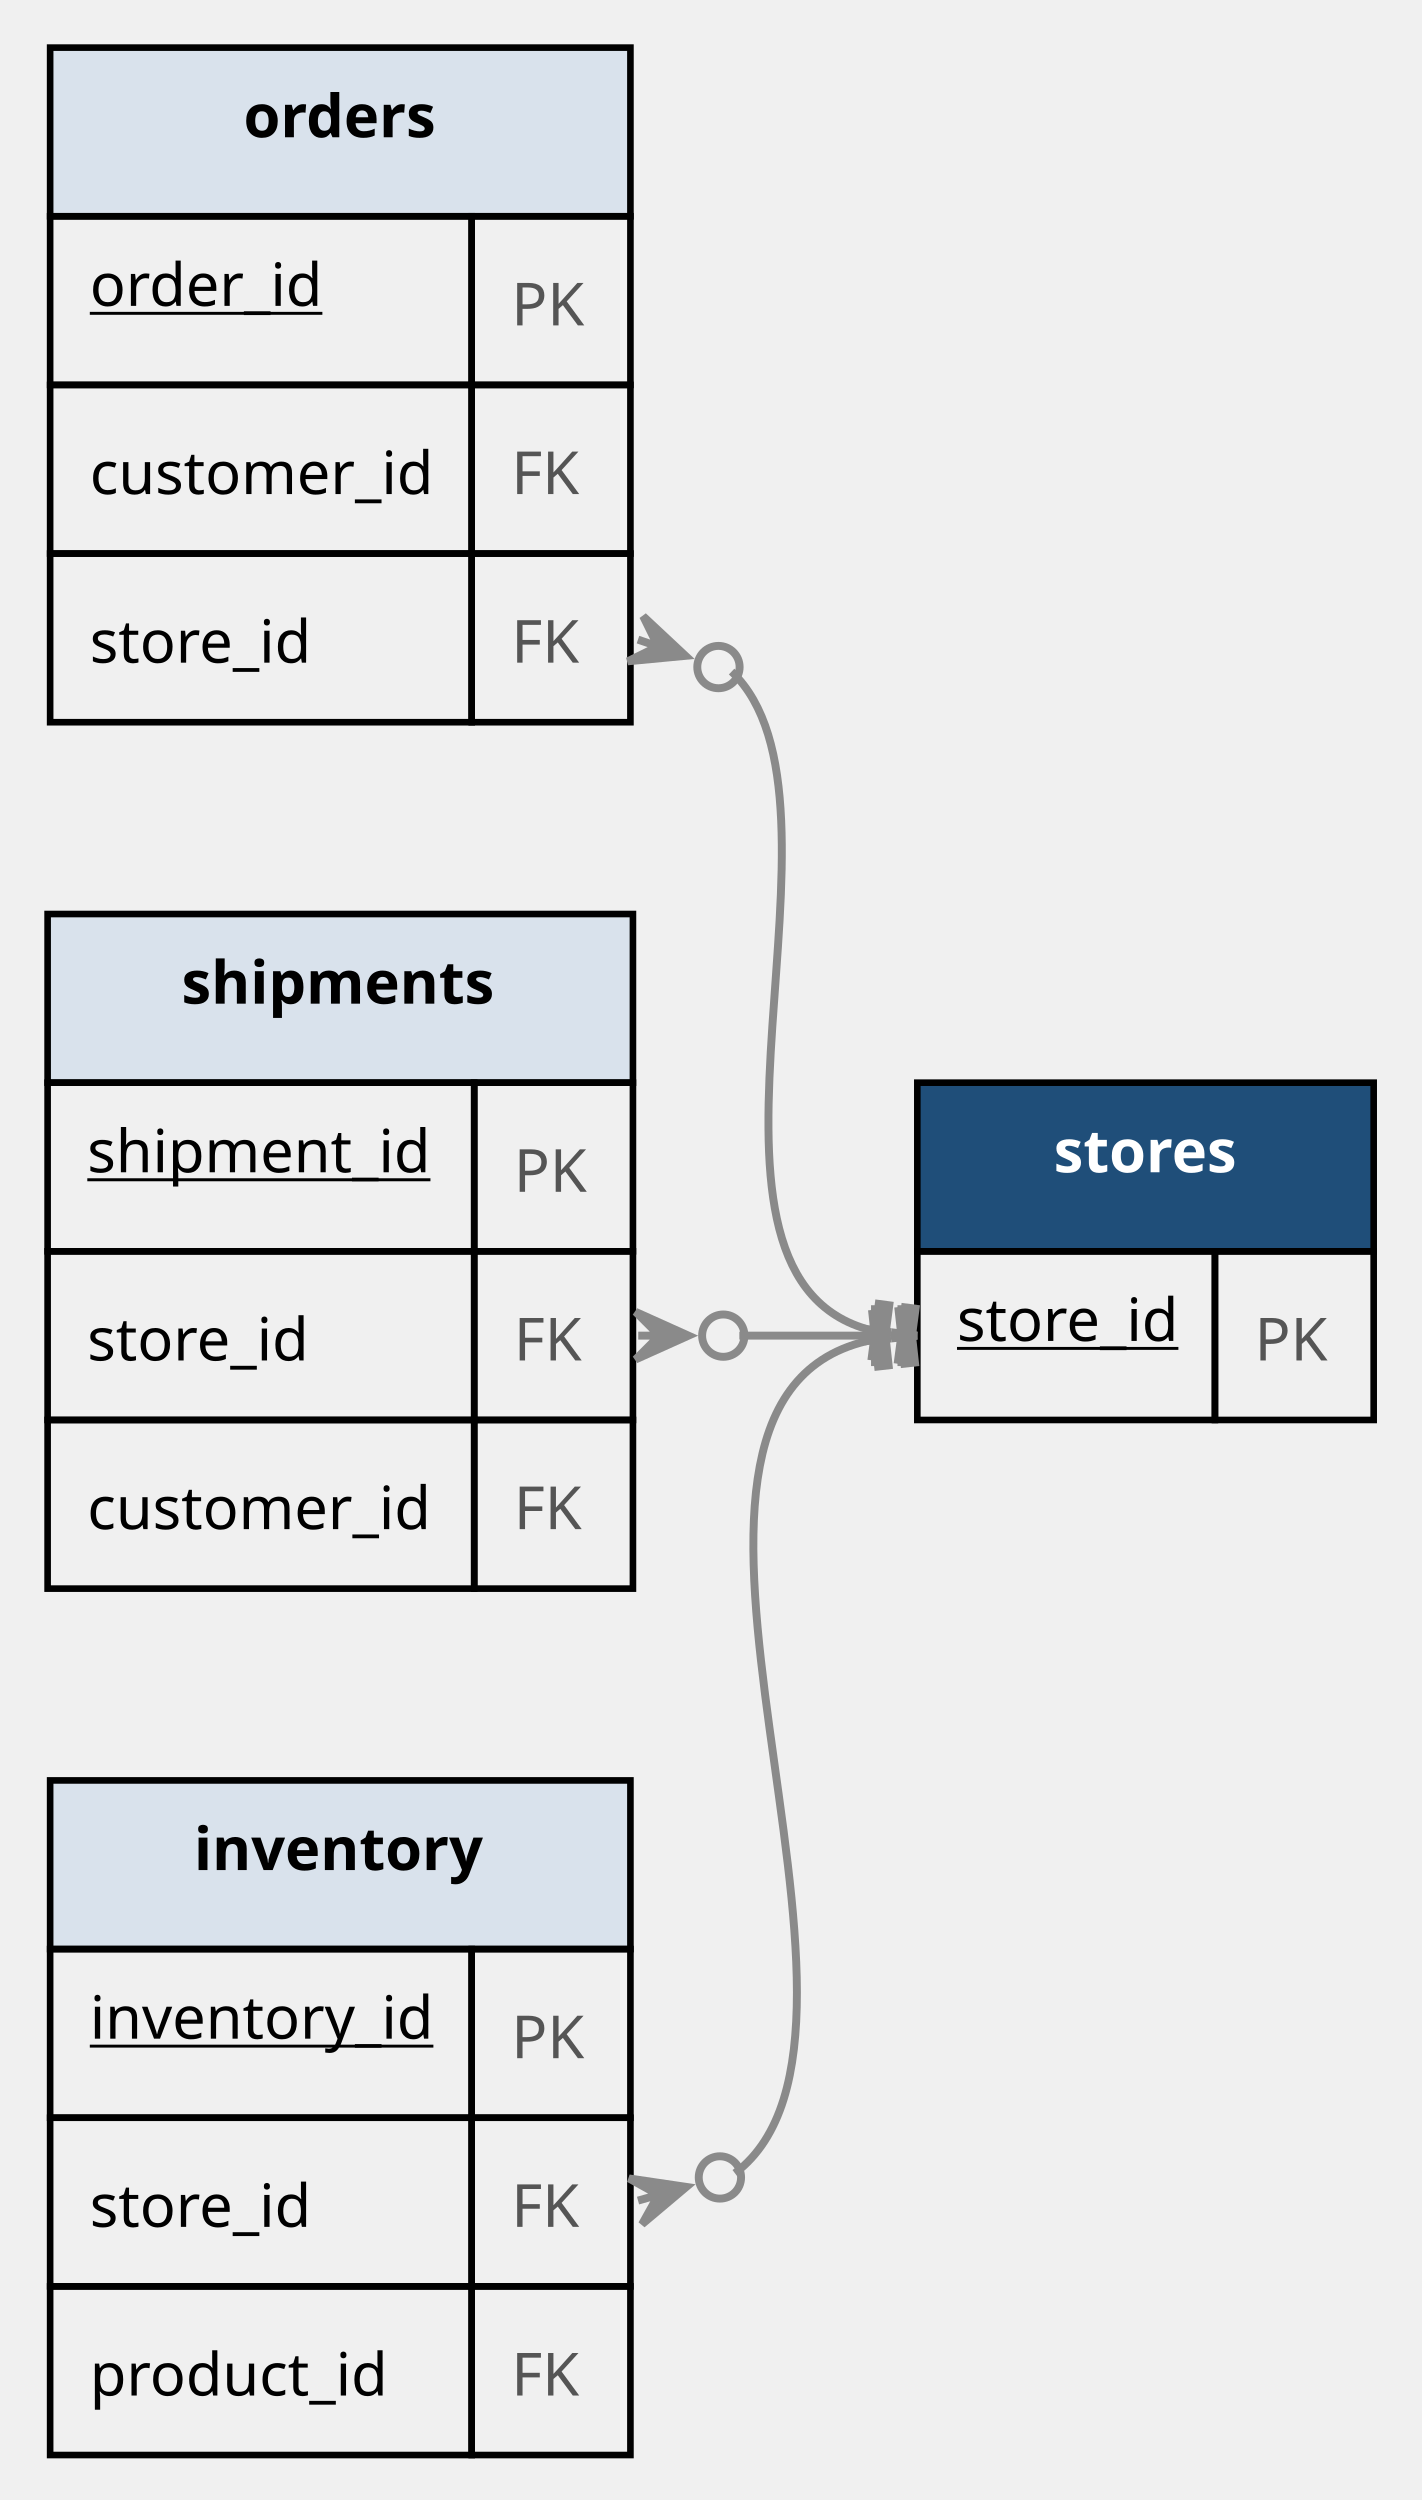
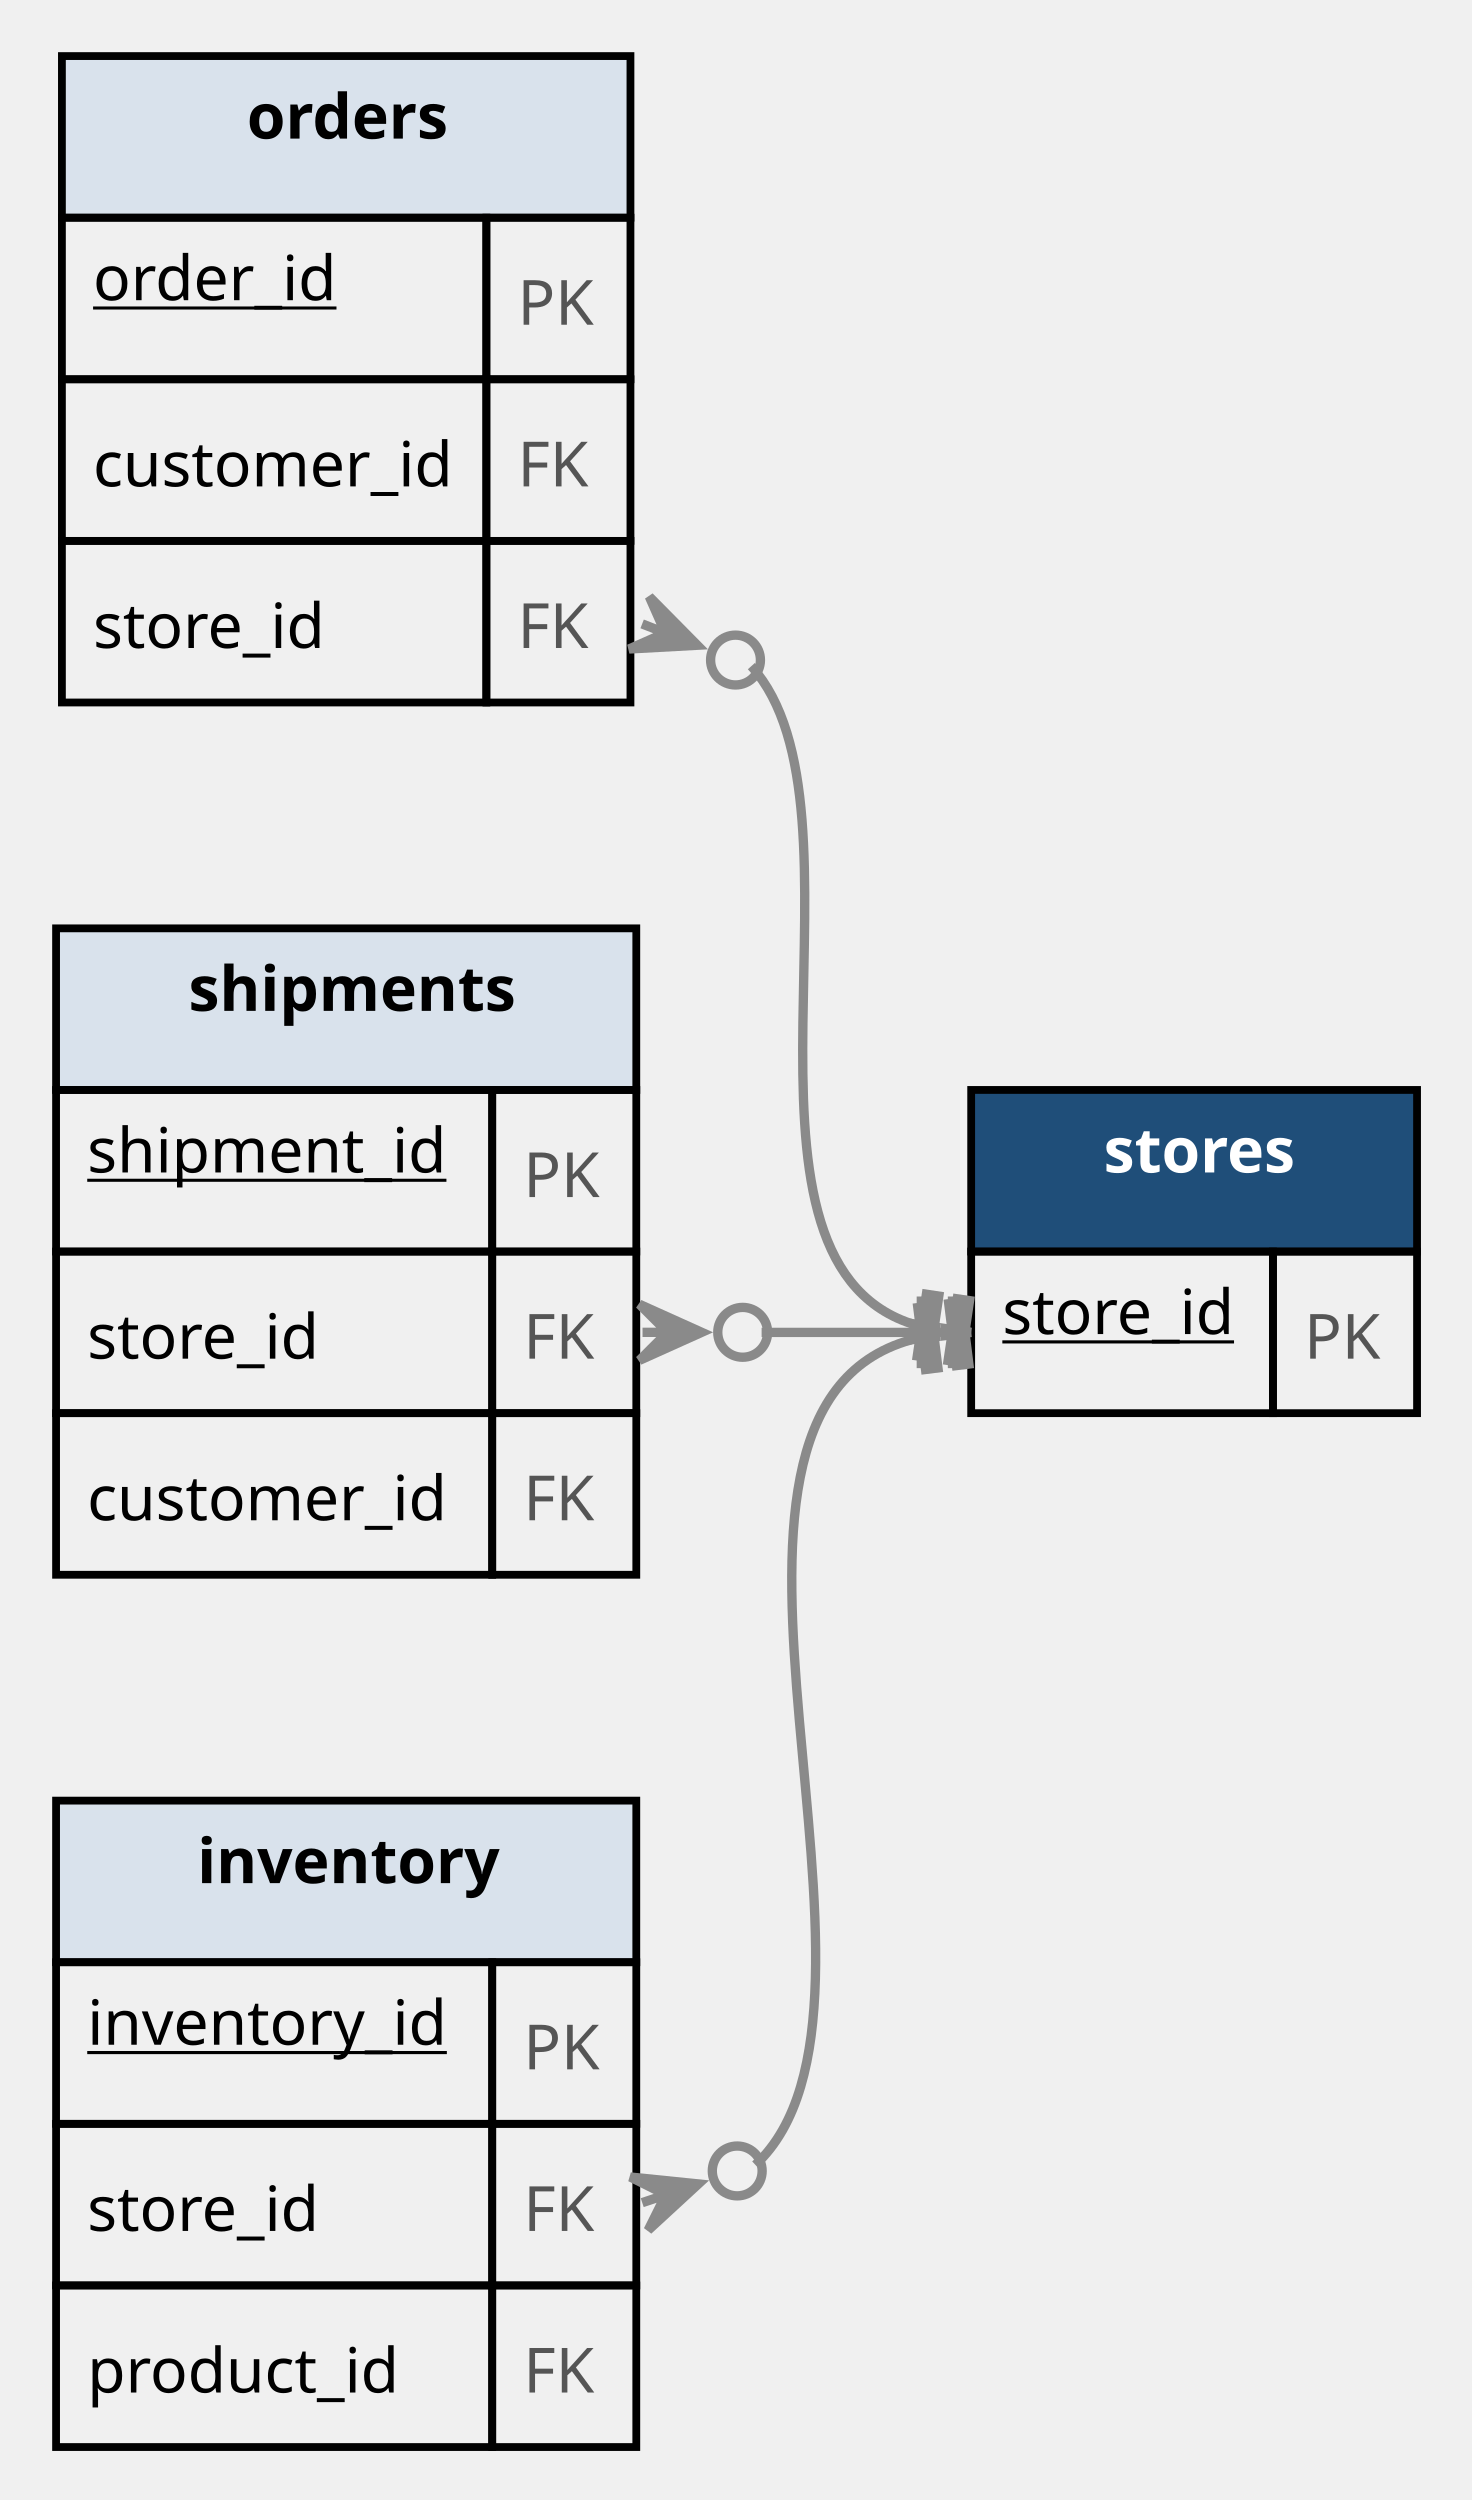
- <svg xmlns="http://www.w3.org/2000/svg" width="215pt" height="378pt" viewBox="0.00 0.00 215.00 378.00">
-   <g id="graph0" class="graph" transform="scale(1 1) rotate(0) translate(7.2 371.2)">
+ <svg xmlns="http://www.w3.org/2000/svg" width="189pt" height="321pt" viewBox="0.00 0.00 189.00 321.00">
+   <g id="graph0" class="graph" transform="scale(1 1) rotate(0) translate(7.2 314.2)">
    <g id="node1" class="node">
-       <polygon fill="#1f4e79" stroke="none" points="131.5,-182 131.5,-207.5 200.5,-207.5 200.5,-182 131.5,-182" />
-       <polygon fill="none" stroke="#000000" points="131.5,-182 131.5,-207.5 200.5,-207.5 200.5,-182 131.5,-182" />
-       <text xml:space="preserve" text-anchor="start" x="152.12" y="-193.95" font-family="Noto Sans KR" font-weight="bold" font-size="9.00" fill="#ffffff">stores</text>
-       <polygon fill="none" stroke="#000000" points="131.5,-156.5 131.5,-182 176.5,-182 176.5,-156.5 131.5,-156.5" />
-       <text xml:space="preserve" text-anchor="start" x="137.5" y="-168.45" font-family="Noto Sans KR" text-decoration="underline" font-size="9.00">store_id</text>
-       <polygon fill="none" stroke="#000000" points="176.5,-156.5 176.5,-182 200.5,-182 200.5,-156.5 176.5,-156.5" />
-       <text xml:space="preserve" text-anchor="start" x="182.5" y="-165.5" font-family="Noto Sans KR" font-size="9.00" fill="#555555">PK</text>
+       <polygon fill="#1f4e79" stroke="none" points="117.5,-153.5 117.5,-174.25 174.75,-174.25 174.75,-153.5 117.5,-153.5" />
+       <polygon fill="none" stroke="#000000" points="117.5,-153.5 117.5,-174.25 174.75,-174.25 174.75,-153.5 117.5,-153.5" />
+       <text xml:space="preserve" text-anchor="start" x="134.5" y="-163.65" font-family="Noto Sans KR" font-weight="bold" font-size="8.00" fill="#ffffff">stores</text>
+       <polygon fill="none" stroke="#000000" points="117.5,-132.75 117.5,-153.5 156.25,-153.5 156.25,-132.75 117.5,-132.75" />
+       <text xml:space="preserve" text-anchor="start" x="121.5" y="-142.9" font-family="Noto Sans KR" text-decoration="underline" font-size="8.00">store_id</text>
+       <polygon fill="none" stroke="#000000" points="156.25,-132.75 156.25,-153.5 174.75,-153.5 174.75,-132.75 156.25,-132.75" />
+       <text xml:space="preserve" text-anchor="start" x="160.25" y="-139.75" font-family="Noto Sans KR" font-size="8.00" fill="#555555">PK</text>
    </g>
    <g id="node2" class="node">
-       <polygon fill="#d9e2ec" stroke="none" points="0.38,-338.5 0.38,-364 88.12,-364 88.12,-338.5 0.38,-338.5" />
-       <polygon fill="none" stroke="#000000" points="0.38,-338.5 0.38,-364 88.12,-364 88.12,-338.5 0.38,-338.5" />
-       <text xml:space="preserve" text-anchor="start" x="29.62" y="-350.45" font-family="Noto Sans KR" font-weight="bold" font-size="9.00" fill="#000000">orders</text>
-       <polygon fill="none" stroke="#000000" points="0.38,-313 0.38,-338.5 64.12,-338.5 64.12,-313 0.38,-313" />
-       <text xml:space="preserve" text-anchor="start" x="6.38" y="-324.95" font-family="Noto Sans KR" text-decoration="underline" font-size="9.00">order_id</text>
-       <polygon fill="none" stroke="#000000" points="64.12,-313 64.12,-338.5 88.12,-338.5 88.12,-313 64.12,-313" />
-       <text xml:space="preserve" text-anchor="start" x="70.12" y="-322" font-family="Noto Sans KR" font-size="9.00" fill="#555555">PK</text>
-       <polygon fill="none" stroke="#000000" points="0.38,-287.5 0.38,-313 64.12,-313 64.12,-287.5 0.38,-287.5" />
-       <text xml:space="preserve" text-anchor="start" x="6.38" y="-296.5" font-family="Noto Sans KR" font-size="9.00">customer_id</text>
-       <polygon fill="none" stroke="#000000" points="64.12,-287.5 64.12,-313 88.12,-313 88.12,-287.5 64.12,-287.5" />
-       <text xml:space="preserve" text-anchor="start" x="70.12" y="-296.5" font-family="Noto Sans KR" font-size="9.00" fill="#555555">FK</text>
-       <polygon fill="none" stroke="#000000" points="0.38,-262 0.38,-287.5 64.12,-287.5 64.12,-262 0.38,-262" />
-       <text xml:space="preserve" text-anchor="start" x="6.38" y="-271" font-family="Noto Sans KR" font-size="9.00">store_id</text>
-       <polygon fill="none" stroke="#000000" points="64.12,-262 64.12,-287.5 88.12,-287.5 88.12,-262 64.12,-262" />
-       <text xml:space="preserve" text-anchor="start" x="70.12" y="-271" font-family="Noto Sans KR" font-size="9.00" fill="#555555">FK</text>
+       <polygon fill="#d9e2ec" stroke="none" points="0.75,-286.25 0.75,-307 73.75,-307 73.75,-286.25 0.75,-286.25" />
+       <polygon fill="none" stroke="#000000" points="0.75,-286.25 0.75,-307 73.75,-307 73.75,-286.25 0.75,-286.25" />
+       <text xml:space="preserve" text-anchor="start" x="24.5" y="-296.4" font-family="Noto Sans KR" font-weight="bold" font-size="8.00" fill="#000000">orders</text>
+       <polygon fill="none" stroke="#000000" points="0.75,-265.5 0.75,-286.25 55.25,-286.25 55.25,-265.5 0.75,-265.5" />
+       <text xml:space="preserve" text-anchor="start" x="4.75" y="-275.65" font-family="Noto Sans KR" text-decoration="underline" font-size="8.00">order_id</text>
+       <polygon fill="none" stroke="#000000" points="55.25,-265.5 55.25,-286.25 73.75,-286.25 73.75,-265.5 55.25,-265.5" />
+       <text xml:space="preserve" text-anchor="start" x="59.25" y="-272.5" font-family="Noto Sans KR" font-size="8.00" fill="#555555">PK</text>
+       <polygon fill="none" stroke="#000000" points="0.75,-244.75 0.75,-265.5 55.25,-265.5 55.25,-244.75 0.75,-244.75" />
+       <text xml:space="preserve" text-anchor="start" x="4.75" y="-251.75" font-family="Noto Sans KR" font-size="8.00">customer_id</text>
+       <polygon fill="none" stroke="#000000" points="55.25,-244.75 55.25,-265.5 73.75,-265.5 73.75,-244.75 55.25,-244.75" />
+       <text xml:space="preserve" text-anchor="start" x="59.25" y="-251.75" font-family="Noto Sans KR" font-size="8.00" fill="#555555">FK</text>
+       <polygon fill="none" stroke="#000000" points="0.75,-224 0.75,-244.75 55.25,-244.75 55.25,-224 0.75,-224" />
+       <text xml:space="preserve" text-anchor="start" x="4.75" y="-231" font-family="Noto Sans KR" font-size="8.00">store_id</text>
+       <polygon fill="none" stroke="#000000" points="55.25,-224 55.25,-244.75 73.75,-244.75 73.75,-224 55.25,-224" />
+       <text xml:space="preserve" text-anchor="start" x="59.25" y="-231" font-family="Noto Sans KR" font-size="8.00" fill="#555555">FK</text>
    </g>
    <g id="edge1" class="edge">
-       <path fill="none" stroke="#8a8a8a" stroke-width="1.2" d="M103.42,-269.66C124.11,-249.99 92.37,-179.53 123.79,-170.26" />
-       <polygon fill="#8a8a8a" stroke="#8a8a8a" stroke-width="1.2" points="96.45,-272.04 87.72,-271.21 92.29,-273.46 89.26,-274.49 89.26,-274.49 89.26,-274.49 92.29,-273.46 90.04,-278.03 96.45,-272.04" />
-       <ellipse fill="none" stroke="#8a8a8a" stroke-width="1.2" cx="101.43" cy="-270.34" rx="3.2" ry="3.2" />
-       <polygon fill="#8a8a8a" stroke="#8a8a8a" stroke-width="1.2" points="130.19,-165.39 131.23,-173.32 129.64,-173.53 128.6,-165.6 130.19,-165.39" />
-       <polyline fill="none" stroke="#8a8a8a" stroke-width="1.2" points="131.5,-169.25 127.53,-169.77" />
-       <polygon fill="#8a8a8a" stroke="#8a8a8a" stroke-width="1.2" points="126.22,-165.91 127.26,-173.84 125.67,-174.05 124.63,-166.12 126.22,-165.91" />
-       <polyline fill="none" stroke="#8a8a8a" stroke-width="1.2" points="127.53,-169.77 123.57,-170.29" />
+       <path fill="none" stroke="#8a8a8a" stroke-width="1.2" d="M89.27,-228.67C105.83,-210.25 83.55,-153.09 109.74,-144.27" />
+       <polygon fill="#8a8a8a" stroke="#8a8a8a" stroke-width="1.2" points="82.34,-231.35 73.58,-230.87 78.23,-232.93 75.25,-234.09 75.25,-234.09 75.25,-234.09 78.23,-232.93 76.17,-237.59 82.34,-231.35" />
+       <ellipse fill="none" stroke="#8a8a8a" stroke-width="1.2" cx="87.24" cy="-229.45" rx="3.2" ry="3.2" />
+       <polygon fill="#8a8a8a" stroke="#8a8a8a" stroke-width="1.2" points="116.12,-139.29 117.29,-147.2 115.71,-147.43 114.54,-139.52 116.12,-139.29" />
+       <polyline fill="none" stroke="#8a8a8a" stroke-width="1.2" points="117.5,-143.12 113.54,-143.71" />
+       <polygon fill="#8a8a8a" stroke="#8a8a8a" stroke-width="1.2" points="112.17,-139.87 113.34,-147.78 111.75,-148.02 110.58,-140.1 112.17,-139.87" />
+       <polyline fill="none" stroke="#8a8a8a" stroke-width="1.2" points="113.54,-143.71 109.59,-144.3" />
    </g>
    <g id="node3" class="node">
-       <polygon fill="#d9e2ec" stroke="none" points="0,-207.5 0,-233 88.5,-233 88.5,-207.5 0,-207.5" />
-       <polygon fill="none" stroke="#000000" points="0,-207.5 0,-233 88.5,-233 88.5,-207.5 0,-207.5" />
-       <text xml:space="preserve" text-anchor="start" x="20.25" y="-219.45" font-family="Noto Sans KR" font-weight="bold" font-size="9.00" fill="#000000">shipments</text>
-       <polygon fill="none" stroke="#000000" points="0,-182 0,-207.5 64.5,-207.5 64.5,-182 0,-182" />
-       <text xml:space="preserve" text-anchor="start" x="6" y="-193.95" font-family="Noto Sans KR" text-decoration="underline" font-size="9.00">shipment_id</text>
-       <polygon fill="none" stroke="#000000" points="64.5,-182 64.5,-207.5 88.5,-207.5 88.5,-182 64.5,-182" />
-       <text xml:space="preserve" text-anchor="start" x="70.5" y="-191" font-family="Noto Sans KR" font-size="9.00" fill="#555555">PK</text>
-       <polygon fill="none" stroke="#000000" points="0,-156.5 0,-182 64.5,-182 64.5,-156.5 0,-156.5" />
-       <text xml:space="preserve" text-anchor="start" x="6" y="-165.5" font-family="Noto Sans KR" font-size="9.00">store_id</text>
-       <polygon fill="none" stroke="#000000" points="64.5,-156.5 64.5,-182 88.5,-182 88.5,-156.5 64.5,-156.5" />
-       <text xml:space="preserve" text-anchor="start" x="70.5" y="-165.5" font-family="Noto Sans KR" font-size="9.00" fill="#555555">FK</text>
-       <polygon fill="none" stroke="#000000" points="0,-131 0,-156.5 64.5,-156.5 64.5,-131 0,-131" />
-       <text xml:space="preserve" text-anchor="start" x="6" y="-140" font-family="Noto Sans KR" font-size="9.00">customer_id</text>
-       <polygon fill="none" stroke="#000000" points="64.5,-131 64.5,-156.5 88.5,-156.5 88.5,-131 64.5,-131" />
-       <text xml:space="preserve" text-anchor="start" x="70.5" y="-140" font-family="Noto Sans KR" font-size="9.00" fill="#555555">FK</text>
+       <polygon fill="#d9e2ec" stroke="none" points="0,-174.25 0,-195 74.5,-195 74.5,-174.25 0,-174.25" />
+       <polygon fill="none" stroke="#000000" points="0,-174.25 0,-195 74.5,-195 74.5,-174.25 0,-174.25" />
+       <text xml:space="preserve" text-anchor="start" x="17" y="-184.4" font-family="Noto Sans KR" font-weight="bold" font-size="8.00" fill="#000000">shipments</text>
+       <polygon fill="none" stroke="#000000" points="0,-153.5 0,-174.25 56,-174.25 56,-153.5 0,-153.5" />
+       <text xml:space="preserve" text-anchor="start" x="4" y="-163.65" font-family="Noto Sans KR" text-decoration="underline" font-size="8.00">shipment_id</text>
+       <polygon fill="none" stroke="#000000" points="56,-153.5 56,-174.25 74.5,-174.25 74.5,-153.5 56,-153.5" />
+       <text xml:space="preserve" text-anchor="start" x="60" y="-160.5" font-family="Noto Sans KR" font-size="8.00" fill="#555555">PK</text>
+       <polygon fill="none" stroke="#000000" points="0,-132.75 0,-153.5 56,-153.5 56,-132.75 0,-132.75" />
+       <text xml:space="preserve" text-anchor="start" x="4" y="-139.75" font-family="Noto Sans KR" font-size="8.00">store_id</text>
+       <polygon fill="none" stroke="#000000" points="56,-132.75 56,-153.5 74.5,-153.5 74.5,-132.75 56,-132.75" />
+       <text xml:space="preserve" text-anchor="start" x="60" y="-139.75" font-family="Noto Sans KR" font-size="8.00" fill="#555555">FK</text>
+       <polygon fill="none" stroke="#000000" points="0,-112 0,-132.75 56,-132.75 56,-112 0,-112" />
+       <text xml:space="preserve" text-anchor="start" x="4" y="-119" font-family="Noto Sans KR" font-size="8.00">customer_id</text>
+       <polygon fill="none" stroke="#000000" points="56,-112 56,-132.75 74.5,-132.75 74.5,-112 56,-112" />
+       <text xml:space="preserve" text-anchor="start" x="60" y="-119" font-family="Noto Sans KR" font-size="8.00" fill="#555555">FK</text>
    </g>
    <g id="edge2" class="edge">
-       <path fill="none" stroke="#8a8a8a" stroke-width="1.2" d="M104.59,-169.25C110.83,-169.25 116.03,-169.25 123.68,-169.25" />
-       <polygon fill="#8a8a8a" stroke="#8a8a8a" stroke-width="1.2" points="96.9,-169.25 88.9,-165.65 92.5,-169.25 89.3,-169.25 89.3,-169.25 89.3,-169.25 92.5,-169.25 88.9,-172.85 96.9,-169.25" />
-       <ellipse fill="none" stroke="#8a8a8a" stroke-width="1.2" cx="102.16" cy="-169.25" rx="3.2" ry="3.2" />
-       <polygon fill="#8a8a8a" stroke="#8a8a8a" stroke-width="1.2" points="130.7,-165.25 130.7,-173.25 129.1,-173.25 129.1,-165.25 130.7,-165.25" />
-       <polyline fill="none" stroke="#8a8a8a" stroke-width="1.2" points="131.5,-169.25 127.5,-169.25" />
-       <polygon fill="#8a8a8a" stroke="#8a8a8a" stroke-width="1.2" points="126.7,-165.25 126.7,-173.25 125.1,-173.25 125.1,-165.25 126.7,-165.25" />
-       <polyline fill="none" stroke="#8a8a8a" stroke-width="1.2" points="127.5,-169.25 123.5,-169.25" />
+       <path fill="none" stroke="#8a8a8a" stroke-width="1.2" d="M90.59,-143.12C96.83,-143.12 102.03,-143.12 109.68,-143.12" />
+       <polygon fill="#8a8a8a" stroke="#8a8a8a" stroke-width="1.2" points="82.9,-143.13 74.9,-139.53 78.5,-143.13 75.3,-143.13 75.3,-143.13 75.3,-143.13 78.5,-143.13 74.9,-146.73 82.9,-143.13" />
+       <ellipse fill="none" stroke="#8a8a8a" stroke-width="1.2" cx="88.16" cy="-143.13" rx="3.2" ry="3.2" />
+       <polygon fill="#8a8a8a" stroke="#8a8a8a" stroke-width="1.2" points="116.7,-139.13 116.7,-147.13 115.1,-147.13 115.1,-139.13 116.7,-139.13" />
+       <polyline fill="none" stroke="#8a8a8a" stroke-width="1.2" points="117.5,-143.12 113.5,-143.13" />
+       <polygon fill="#8a8a8a" stroke="#8a8a8a" stroke-width="1.2" points="112.7,-139.13 112.7,-147.13 111.1,-147.13 111.1,-139.13 112.7,-139.13" />
+       <polyline fill="none" stroke="#8a8a8a" stroke-width="1.2" points="113.5,-143.13 109.5,-143.13" />
    </g>
    <g id="node4" class="node">
-       <polygon fill="#d9e2ec" stroke="none" points="0.38,-76.5 0.38,-102 88.12,-102 88.12,-76.5 0.38,-76.5" />
-       <polygon fill="none" stroke="#000000" points="0.38,-76.5 0.38,-102 88.12,-102 88.12,-76.5 0.38,-76.5" />
-       <text xml:space="preserve" text-anchor="start" x="22.12" y="-88.45" font-family="Noto Sans KR" font-weight="bold" font-size="9.00" fill="#000000">inventory</text>
-       <polygon fill="none" stroke="#000000" points="0.38,-51 0.38,-76.5 64.12,-76.5 64.12,-51 0.38,-51" />
-       <text xml:space="preserve" text-anchor="start" x="6.38" y="-62.95" font-family="Noto Sans KR" text-decoration="underline" font-size="9.00">inventory_id</text>
-       <polygon fill="none" stroke="#000000" points="64.12,-51 64.12,-76.5 88.12,-76.5 88.12,-51 64.12,-51" />
-       <text xml:space="preserve" text-anchor="start" x="70.12" y="-60" font-family="Noto Sans KR" font-size="9.00" fill="#555555">PK</text>
-       <polygon fill="none" stroke="#000000" points="0.38,-25.5 0.38,-51 64.12,-51 64.12,-25.5 0.38,-25.5" />
-       <text xml:space="preserve" text-anchor="start" x="6.38" y="-34.5" font-family="Noto Sans KR" font-size="9.00">store_id</text>
-       <polygon fill="none" stroke="#000000" points="64.12,-25.5 64.12,-51 88.12,-51 88.12,-25.5 64.12,-25.5" />
-       <text xml:space="preserve" text-anchor="start" x="70.12" y="-34.5" font-family="Noto Sans KR" font-size="9.00" fill="#555555">FK</text>
-       <polygon fill="none" stroke="#000000" points="0.38,0 0.38,-25.5 64.12,-25.5 64.12,0 0.38,0" />
-       <text xml:space="preserve" text-anchor="start" x="6.38" y="-9" font-family="Noto Sans KR" font-size="9.00">product_id</text>
-       <polygon fill="none" stroke="#000000" points="64.12,0 64.12,-25.5 88.12,-25.5 88.12,0 64.12,0" />
-       <text xml:space="preserve" text-anchor="start" x="70.12" y="-9" font-family="Noto Sans KR" font-size="9.00" fill="#555555">FK</text>
+       <polygon fill="#d9e2ec" stroke="none" points="0,-62.25 0,-83 74.5,-83 74.5,-62.25 0,-62.25" />
+       <polygon fill="none" stroke="#000000" points="0,-62.25 0,-83 74.5,-83 74.5,-62.25 0,-62.25" />
+       <text xml:space="preserve" text-anchor="start" x="18.12" y="-72.4" font-family="Noto Sans KR" font-weight="bold" font-size="8.00" fill="#000000">inventory</text>
+       <polygon fill="none" stroke="#000000" points="0,-41.5 0,-62.25 56,-62.25 56,-41.5 0,-41.5" />
+       <text xml:space="preserve" text-anchor="start" x="4" y="-51.65" font-family="Noto Sans KR" text-decoration="underline" font-size="8.00">inventory_id</text>
+       <polygon fill="none" stroke="#000000" points="56,-41.5 56,-62.25 74.5,-62.25 74.5,-41.5 56,-41.5" />
+       <text xml:space="preserve" text-anchor="start" x="60" y="-48.5" font-family="Noto Sans KR" font-size="8.00" fill="#555555">PK</text>
+       <polygon fill="none" stroke="#000000" points="0,-20.75 0,-41.5 56,-41.5 56,-20.75 0,-20.75" />
+       <text xml:space="preserve" text-anchor="start" x="4" y="-27.75" font-family="Noto Sans KR" font-size="8.00">store_id</text>
+       <polygon fill="none" stroke="#000000" points="56,-20.75 56,-41.5 74.5,-41.5 74.5,-20.75 56,-20.75" />
+       <text xml:space="preserve" text-anchor="start" x="60" y="-27.75" font-family="Noto Sans KR" font-size="8.00" fill="#555555">FK</text>
+       <polygon fill="none" stroke="#000000" points="0,0 0,-20.75 56,-20.75 56,0 0,0" />
+       <text xml:space="preserve" text-anchor="start" x="4" y="-7" font-family="Noto Sans KR" font-size="8.00">product_id</text>
+       <polygon fill="none" stroke="#000000" points="56,0 56,-20.75 74.5,-20.75 74.5,0 56,0" />
+       <text xml:space="preserve" text-anchor="start" x="60" y="-7" font-family="Noto Sans KR" font-size="8.00" fill="#555555">FK</text>
    </g>
    <g id="edge3" class="edge">
-       <path fill="none" stroke="#8a8a8a" stroke-width="1.2" d="M103.92,-42.61C132.47,-64.14 82.71,-158.52 123.77,-168.41" />
-       <polygon fill="#8a8a8a" stroke="#8a8a8a" stroke-width="1.2" points="96.58,-40.54 89.87,-34.89 92.35,-39.34 89.27,-38.47 89.27,-38.47 89.27,-38.47 92.35,-39.34 87.91,-41.82 96.58,-40.54" />
-       <ellipse fill="none" stroke="#8a8a8a" stroke-width="1.2" cx="101.65" cy="-41.97" rx="3.2" ry="3.2" />
-       <polygon fill="#8a8a8a" stroke="#8a8a8a" stroke-width="1.2" points="131.14,-165.19 130.27,-173.14 128.68,-172.97 129.55,-165.01 131.14,-165.19" />
-       <polyline fill="none" stroke="#8a8a8a" stroke-width="1.2" points="131.5,-169.25 127.52,-168.82" />
-       <polygon fill="#8a8a8a" stroke="#8a8a8a" stroke-width="1.2" points="127.16,-164.76 126.3,-172.71 124.71,-172.54 125.57,-164.58 127.16,-164.76" />
-       <polyline fill="none" stroke="#8a8a8a" stroke-width="1.2" points="127.52,-168.82 123.55,-168.39" />
+       <path fill="none" stroke="#8a8a8a" stroke-width="1.2" d="M89.79,-36.23C111.88,-56.77 76.08,-132.75 109.79,-142.17" />
+       <polygon fill="#8a8a8a" stroke="#8a8a8a" stroke-width="1.2" points="82.47,-33.78 76.02,-27.84 78.29,-32.39 75.26,-31.38 75.26,-31.38 75.26,-31.38 78.29,-32.39 73.74,-34.67 82.47,-33.78" />
+       <ellipse fill="none" stroke="#8a8a8a" stroke-width="1.2" cx="87.46" cy="-35.45" rx="3.2" ry="3.2" />
+       <polygon fill="#8a8a8a" stroke="#8a8a8a" stroke-width="1.2" points="117.2,-139.06 116.21,-147 114.62,-146.8 115.61,-138.86 117.2,-139.06" />
+       <polyline fill="none" stroke="#8a8a8a" stroke-width="1.2" points="117.5,-143.12 113.53,-142.63" />
+       <polygon fill="#8a8a8a" stroke="#8a8a8a" stroke-width="1.2" points="113.23,-138.56 112.24,-146.5 110.65,-146.3 111.64,-138.36 113.23,-138.56" />
+       <polyline fill="none" stroke="#8a8a8a" stroke-width="1.2" points="113.53,-142.63 109.56,-142.14" />
    </g>
  </g>
</svg>
